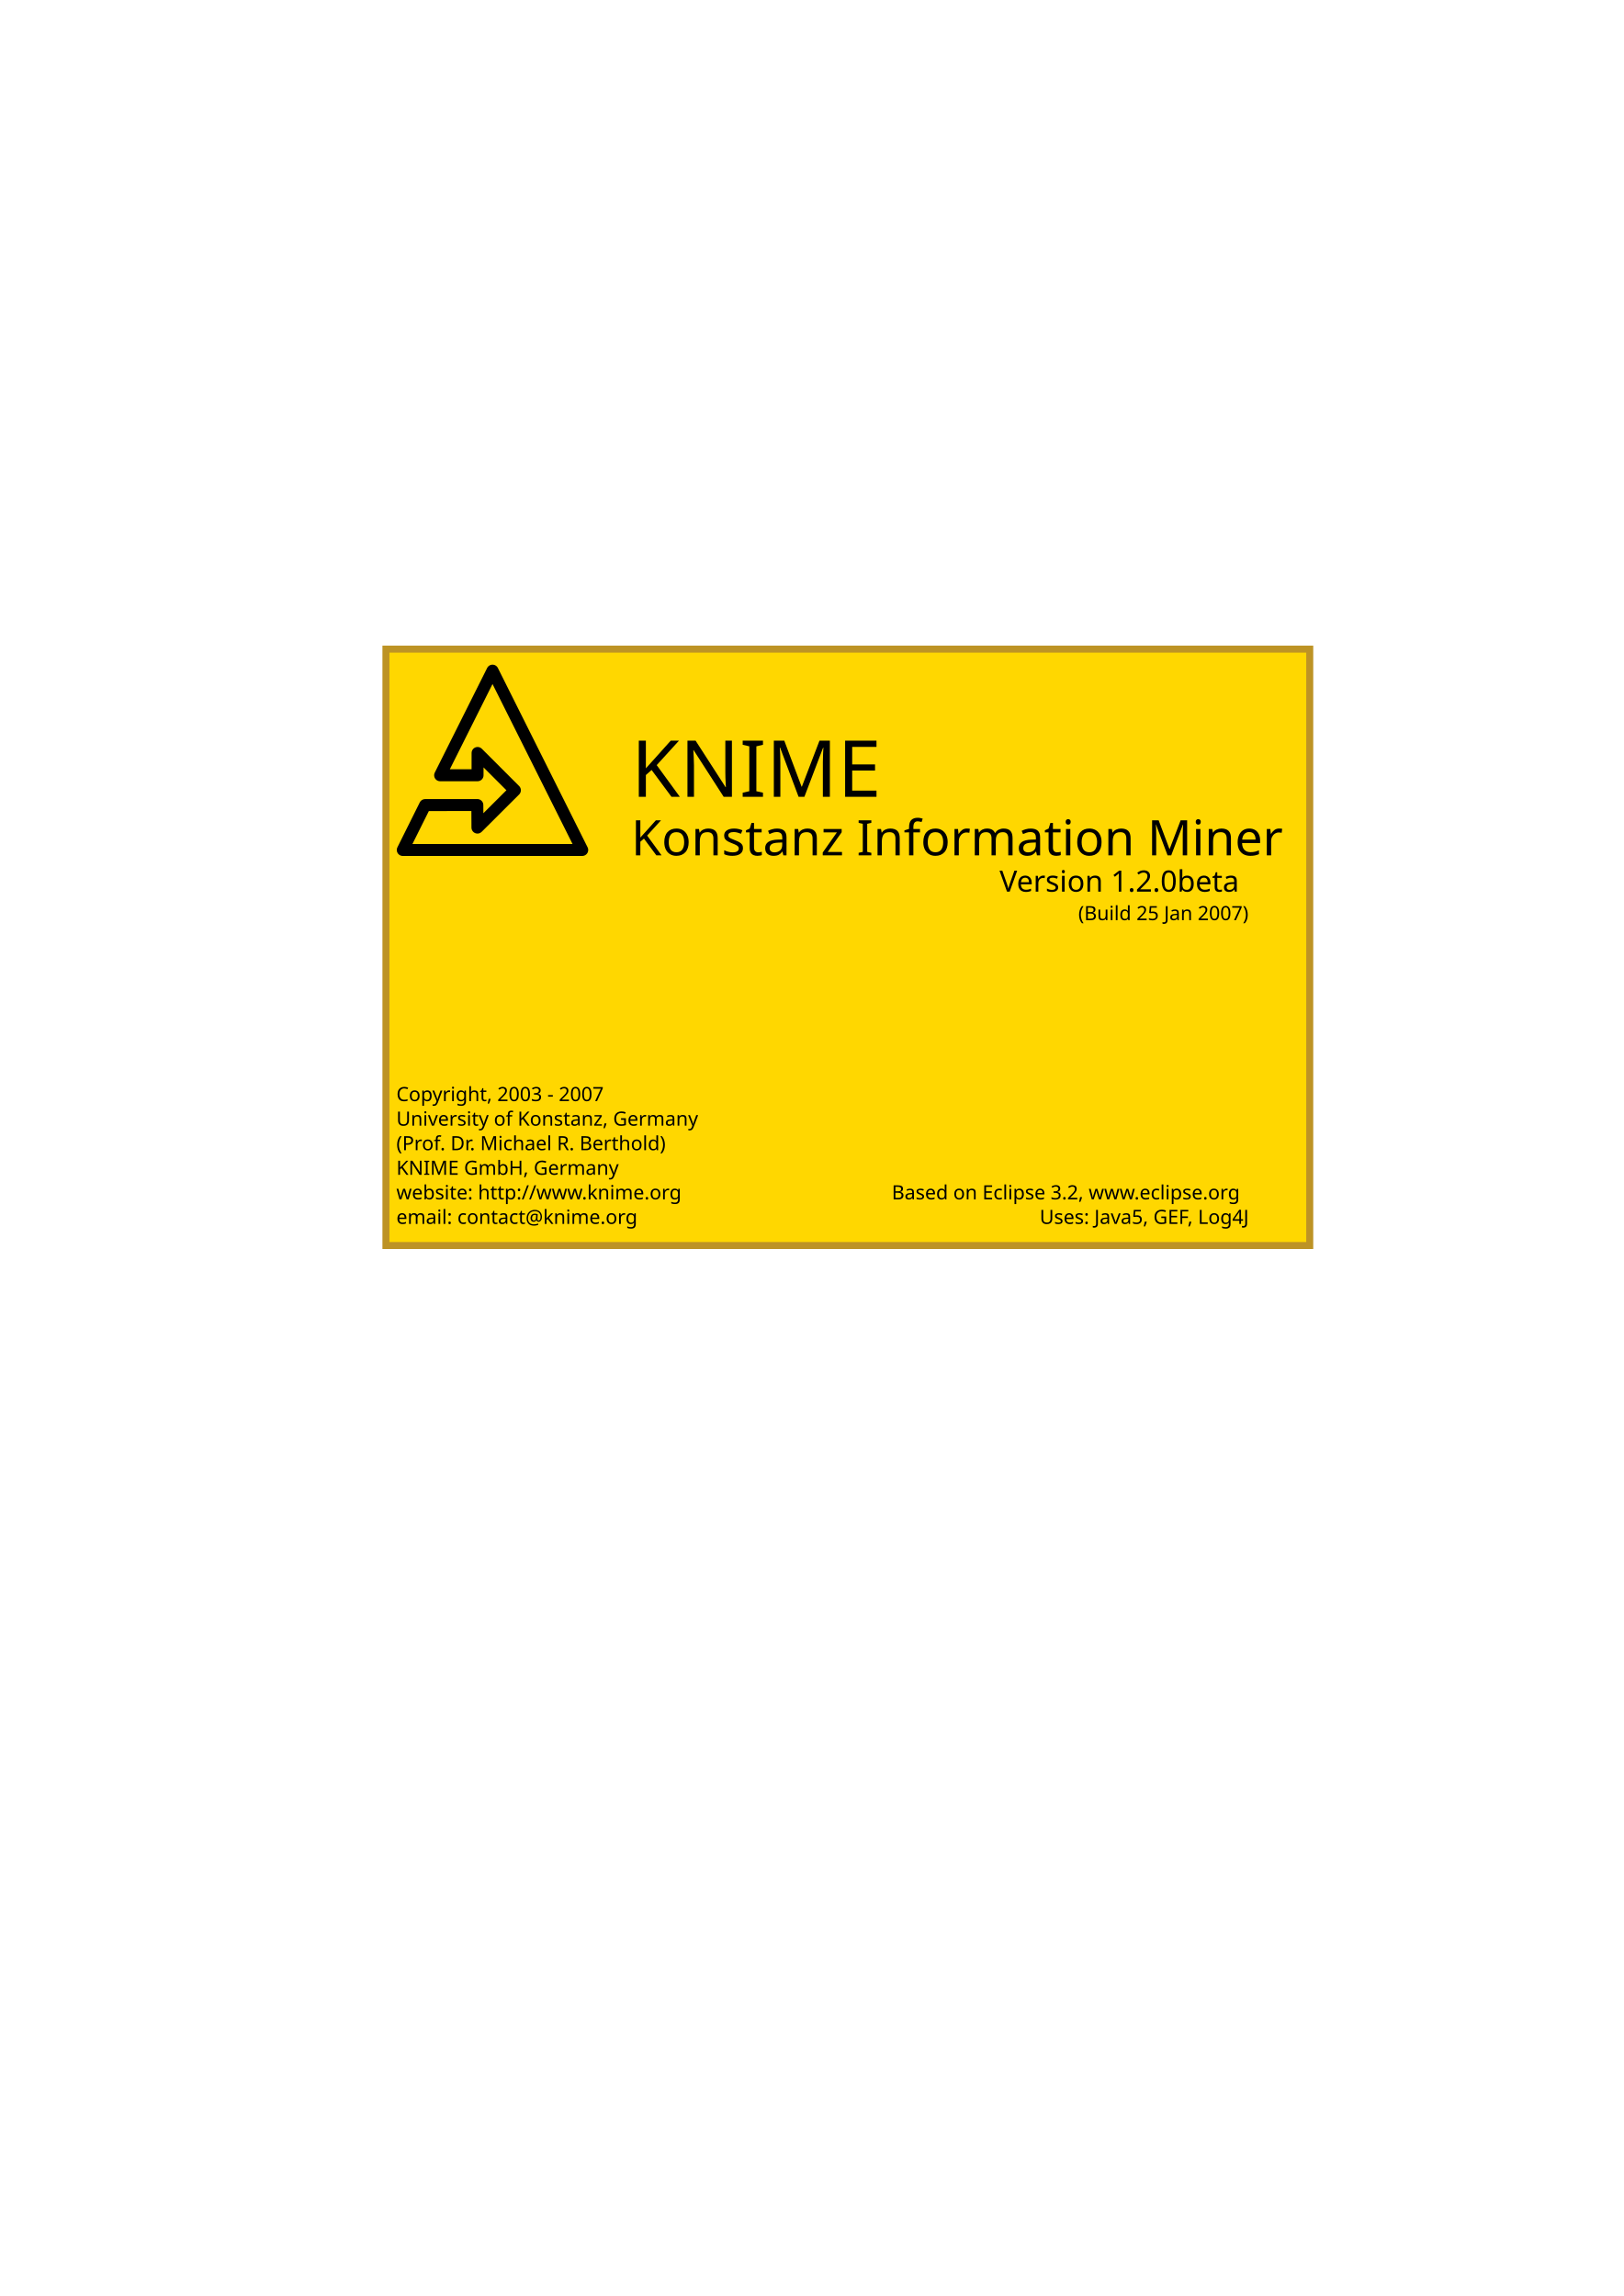
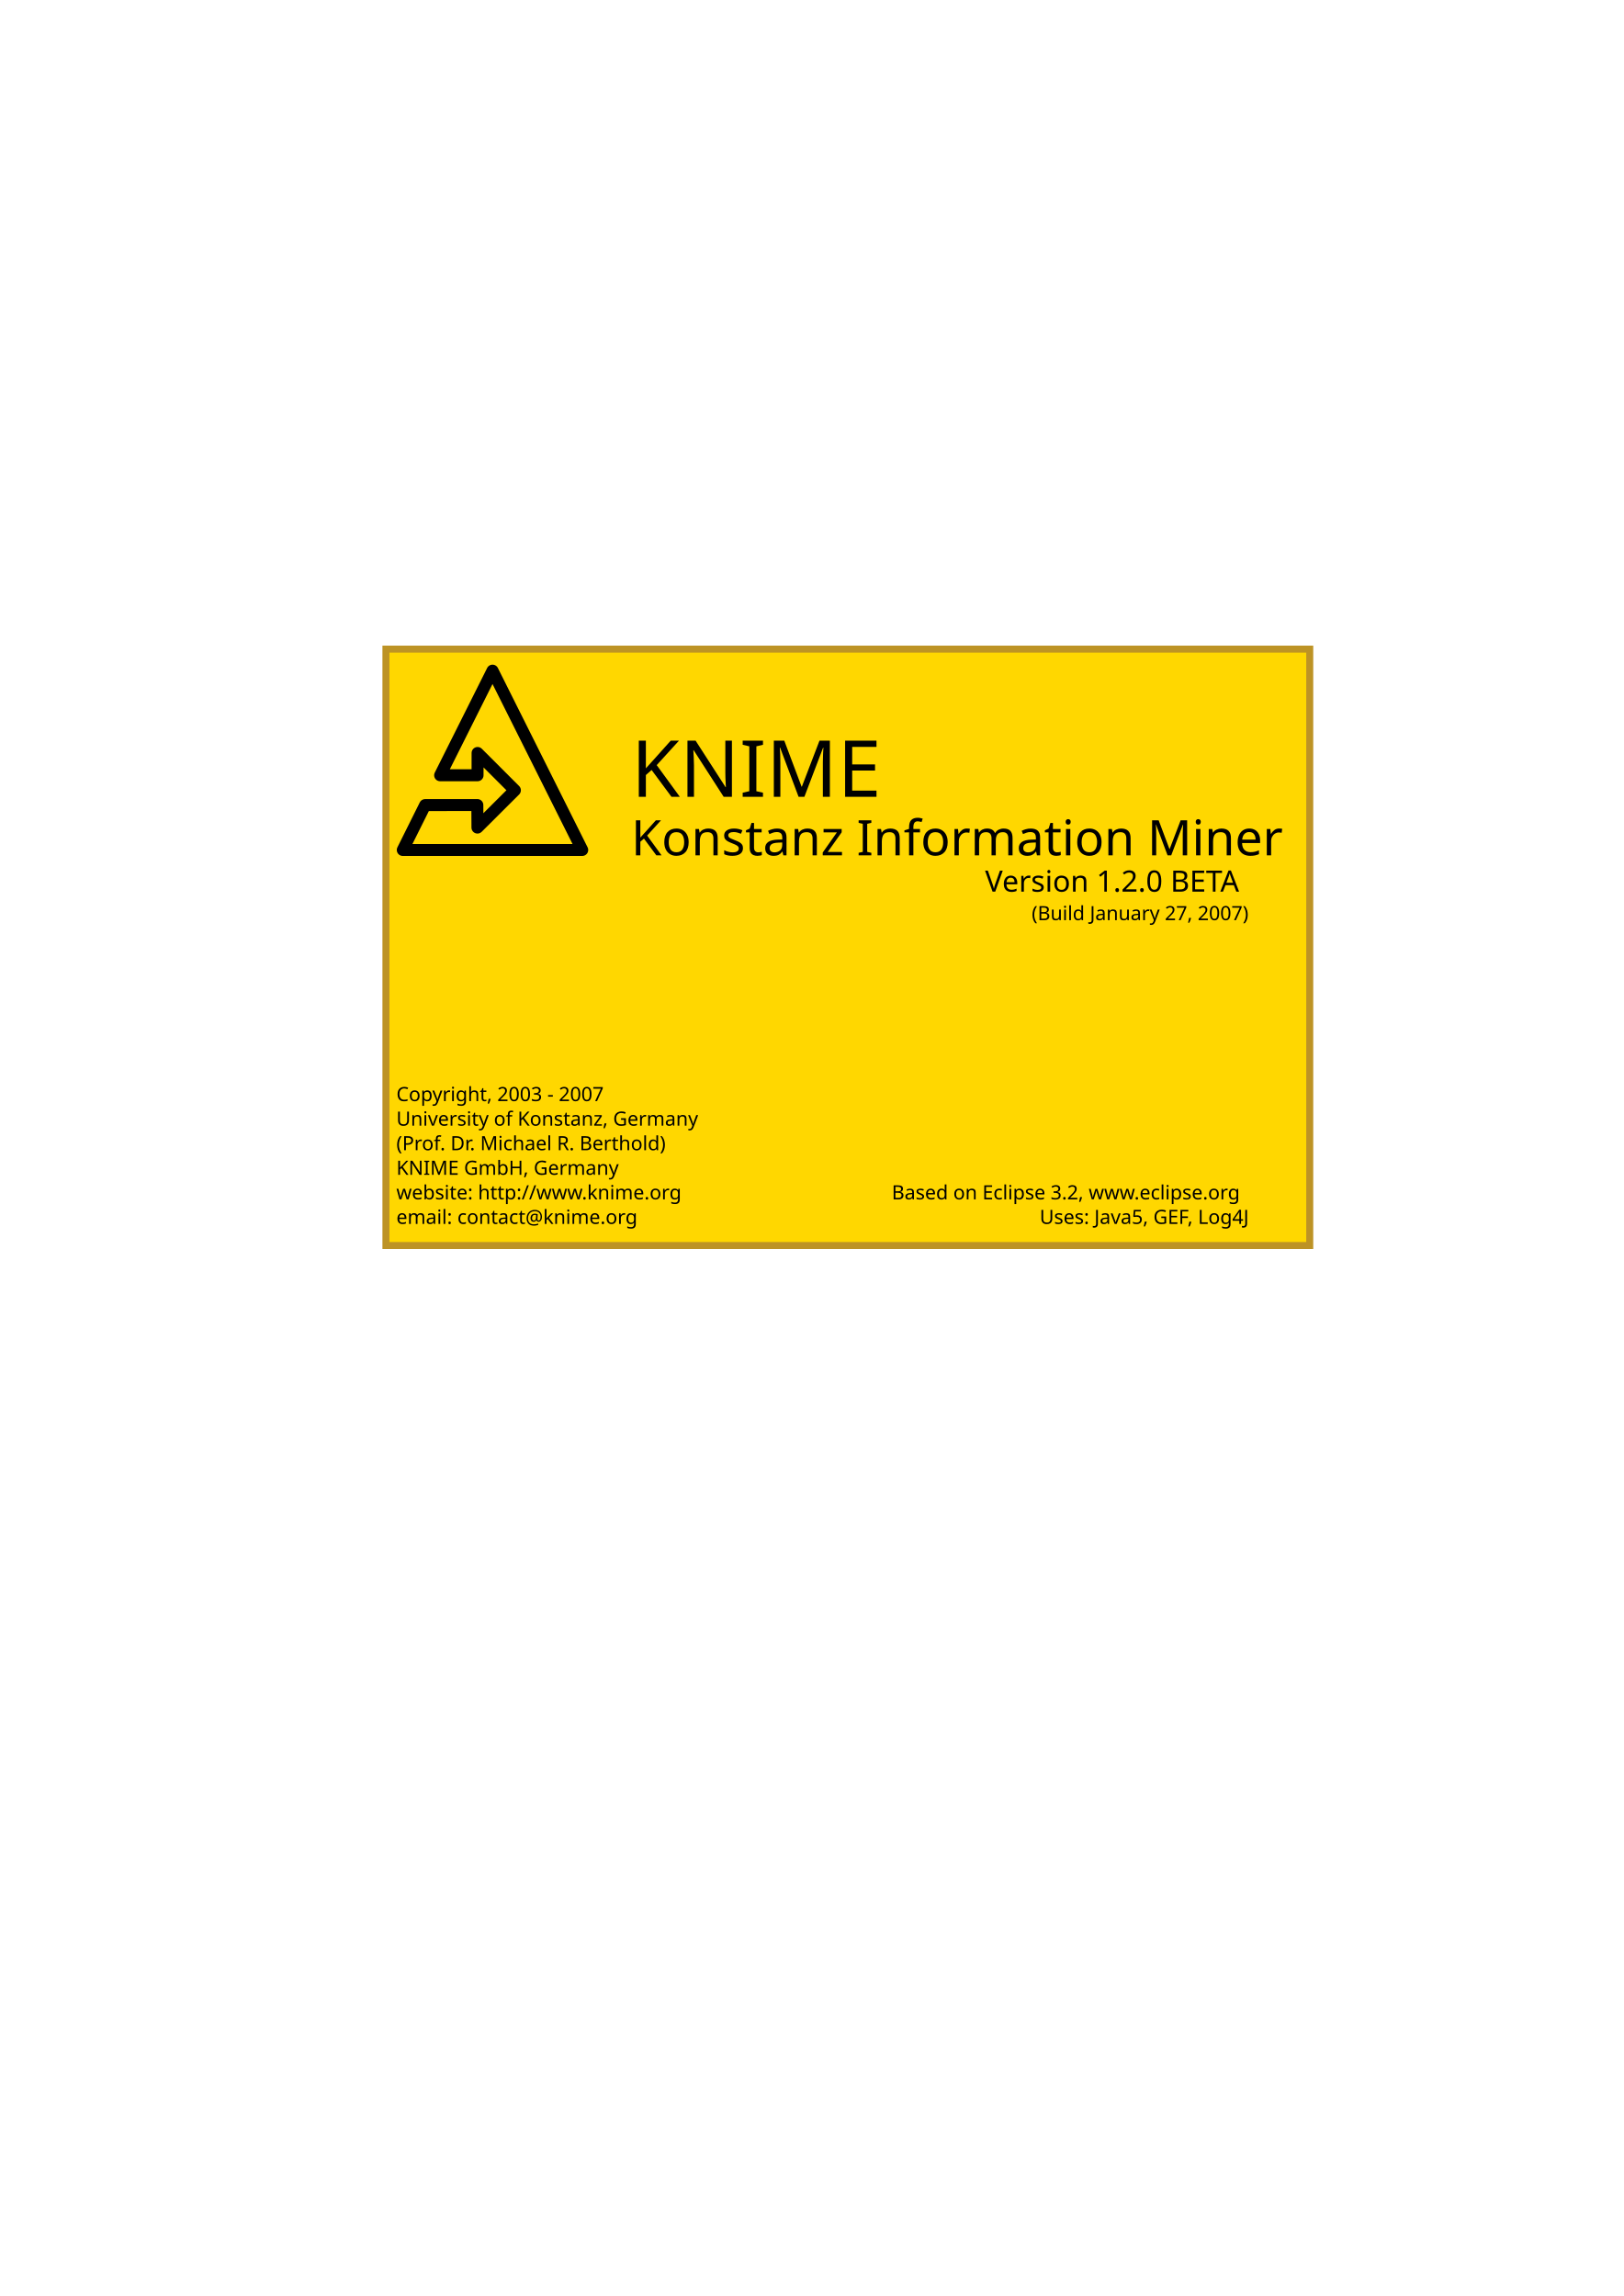
<svg xmlns="http://www.w3.org/2000/svg" width="210mm" height="297mm" id="svg2">
  <defs id="defs4" />
  <g id="layer1">
    <g id="g1898" transform="translate(4.695586,14.28567)">
      <g transform="translate(1.086609,119.656)" id="g2137">
        <rect style="fill:#ffd700;stroke:#bd9325;stroke-width:3.419;stroke-miterlimit:4;stroke-dasharray:none;stroke-opacity:1" id="rect1391" width="451.581" height="291.581" x="182.867" y="183.416" />
        <text xml:space="preserve" style="font-size:7.204px;font-style:normal;font-weight:normal;line-height:125%;fill:black;fill-opacity:1;stroke:none;stroke-width:1px;stroke-linecap:butt;stroke-linejoin:miter;stroke-opacity:1;font-family:Bitstream Vera Sans" x="187.958" y="404.394" id="text1365">
          <tspan id="tspan1367" x="187.958" y="404.394" style="font-size:9.605px;font-style:normal;font-variant:normal;font-weight:normal;font-stretch:normal;text-align:start;line-height:125%;writing-mode:lr-tb;text-anchor:start;font-family:Arial Rounded MT Bold">Copyright, 2003 - 2007</tspan>
          <tspan x="187.958" y="416.4" id="tspan1369" style="font-size:9.605px;font-style:normal;font-variant:normal;font-weight:normal;font-stretch:normal;text-align:start;line-height:125%;writing-mode:lr-tb;text-anchor:start;font-family:Arial Rounded MT Bold">University of Konstanz, Germany</tspan>
          <tspan x="187.958" y="428.406" style="font-size:9.605px;font-style:normal;font-variant:normal;font-weight:normal;font-stretch:normal;text-align:start;line-height:125%;writing-mode:lr-tb;text-anchor:start;font-family:Arial Rounded MT Bold" id="tspan1921">(Prof. Dr. Michael R. Berthold)</tspan>
          <tspan x="187.958" y="440.412" style="font-size:9.605px;font-style:normal;font-variant:normal;font-weight:normal;font-stretch:normal;text-align:start;line-height:125%;writing-mode:lr-tb;text-anchor:start;font-family:Arial Rounded MT Bold" id="tspan1923">KNIME GmbH, Germany</tspan>
          <tspan id="tspan2159" x="187.958" y="452.418" style="font-size:9.605px;font-style:normal;font-variant:normal;font-weight:normal;font-stretch:normal;text-align:start;line-height:125%;writing-mode:lr-tb;text-anchor:start;font-family:Arial Rounded MT Bold">website: http://www.knime.org</tspan>
          <tspan id="tspan2161" x="187.958" y="464.424" style="font-size:9.605px;font-style:normal;font-variant:normal;font-weight:normal;font-stretch:normal;text-align:start;line-height:125%;writing-mode:lr-tb;text-anchor:start;font-family:Arial Rounded MT Bold">email: contact@knime.org</tspan>
        </text>
        <rect style="fill:none;stroke-width:0.354;stroke-miterlimit:4;stroke-dasharray:none" id="rect1389" width="729.852" height="491.777" x="6.434" y="123.961" />
        <text id="text3571" y="255.614" x="302.747" style="font-size:42.021px;font-style:normal;font-variant:normal;font-weight:normal;font-stretch:normal;line-height:100%;writing-mode:lr-tb;text-anchor:start;fill:black;fill-opacity:1;stroke:none;stroke-width:1px;stroke-linecap:butt;stroke-linejoin:miter;stroke-opacity:1;font-family:Arial Rounded MT Bold" xml:space="preserve">
          <tspan style="font-size:38.42px;font-style:normal;font-variant:normal;font-weight:normal;font-stretch:normal;text-align:start;line-height:100%;writing-mode:lr-tb;text-anchor:start;font-family:Arial Rounded MT Bold" y="255.614" x="302.747" id="tspan3573">KNIME</tspan>
          <tspan style="font-size:24.012px" y="284.245" x="302.747" id="tspan3577">Konstanz Information Miner</tspan>
        </text>
        <text id="text2163" y="301.994" x="625.123" style="font-size:7.204px;font-style:normal;font-weight:normal;text-align:end;line-height:125%;writing-mode:lr-tb;text-anchor:end;fill:black;fill-opacity:1;stroke:none;stroke-width:1px;stroke-linecap:butt;stroke-linejoin:miter;stroke-opacity:1;font-family:Bitstream Vera Sans" xml:space="preserve">
-           <tspan style="font-size:14.407px;font-style:normal;font-variant:normal;font-weight:normal;font-stretch:normal;text-align:end;line-height:125%;writing-mode:lr-tb;text-anchor:end;font-family:Arial Rounded MT Bold" y="301.994" x="625.123" id="tspan2165">Version 1.2.0beta</tspan>
-           <tspan id="tspan1986" style="font-size:9.605px;font-style:normal;font-variant:normal;font-weight:normal;font-stretch:normal;text-align:end;line-height:125%;writing-mode:lr-tb;text-anchor:end;font-family:Arial Rounded MT Bold" y="315.925" x="625.123">(Build 25 Jan 2007)</tspan>
+           <tspan style="font-size:14.407px;font-style:normal;font-variant:normal;font-weight:normal;font-stretch:normal;text-align:end;line-height:125%;writing-mode:lr-tb;text-anchor:end;font-family:Arial Rounded MT Bold" y="301.994" x="625.123" id="tspan2165">Version 1.2.0 BETA</tspan>
+           <tspan id="tspan1986" style="font-size:9.605px;font-style:normal;font-variant:normal;font-weight:normal;font-stretch:normal;text-align:end;line-height:125%;writing-mode:lr-tb;text-anchor:end;font-family:Arial Rounded MT Bold" y="315.925" x="625.123">(Build January 27, 2007)</tspan>
        </text>
        <g transform="matrix(0.600306,0,0,0.600306,35.7501,166.578)" id="g1939">
          <path style="fill:none;fill-opacity:0.75;fill-rule:evenodd;stroke:black;stroke-width:9.748;stroke-linecap:round;stroke-linejoin:round;stroke-miterlimit:4;stroke-dasharray:none;stroke-opacity:1" d="M 258.792,191.625 L 404.914,191.619 L 331.865,45.576 L 289.21,130.776 L 319.678,130.778 L 319.703,112.628 L 350.083,142.992 L 319.601,173.385 L 319.508,155.021 L 276.997,155.058 L 258.792,191.625 z " id="path1293" />
        </g>
        <text id="text1948" y="452.428" x="624.335" style="font-size:8.404px;font-style:normal;font-variant:normal;font-weight:normal;font-stretch:normal;text-align:end;line-height:125%;writing-mode:lr-tb;text-anchor:end;fill:black;fill-opacity:1;stroke:none;stroke-width:1px;stroke-linecap:butt;stroke-linejoin:miter;stroke-opacity:1;font-family:Arial Rounded MT Bold" xml:space="preserve">
          <tspan id="tspan1952" style="font-size:9.605px;font-style:normal;font-variant:normal;font-weight:normal;font-stretch:normal;text-align:end;line-height:125%;writing-mode:lr-tb;text-anchor:end;font-family:Arial Rounded MT Bold" y="452.428" x="624.335">Based on Eclipse 3.2, www.eclipse.org</tspan>
          <tspan id="tspan1978" style="font-size:9.605px;font-style:normal;font-variant:normal;font-weight:normal;font-stretch:normal;text-align:end;line-height:125%;writing-mode:lr-tb;text-anchor:end;font-family:Arial Rounded MT Bold" y="464.434" x="624.335">Uses: Java5, GEF, Log4J</tspan>
        </text>
      </g>
    </g>
  </g>
</svg>
